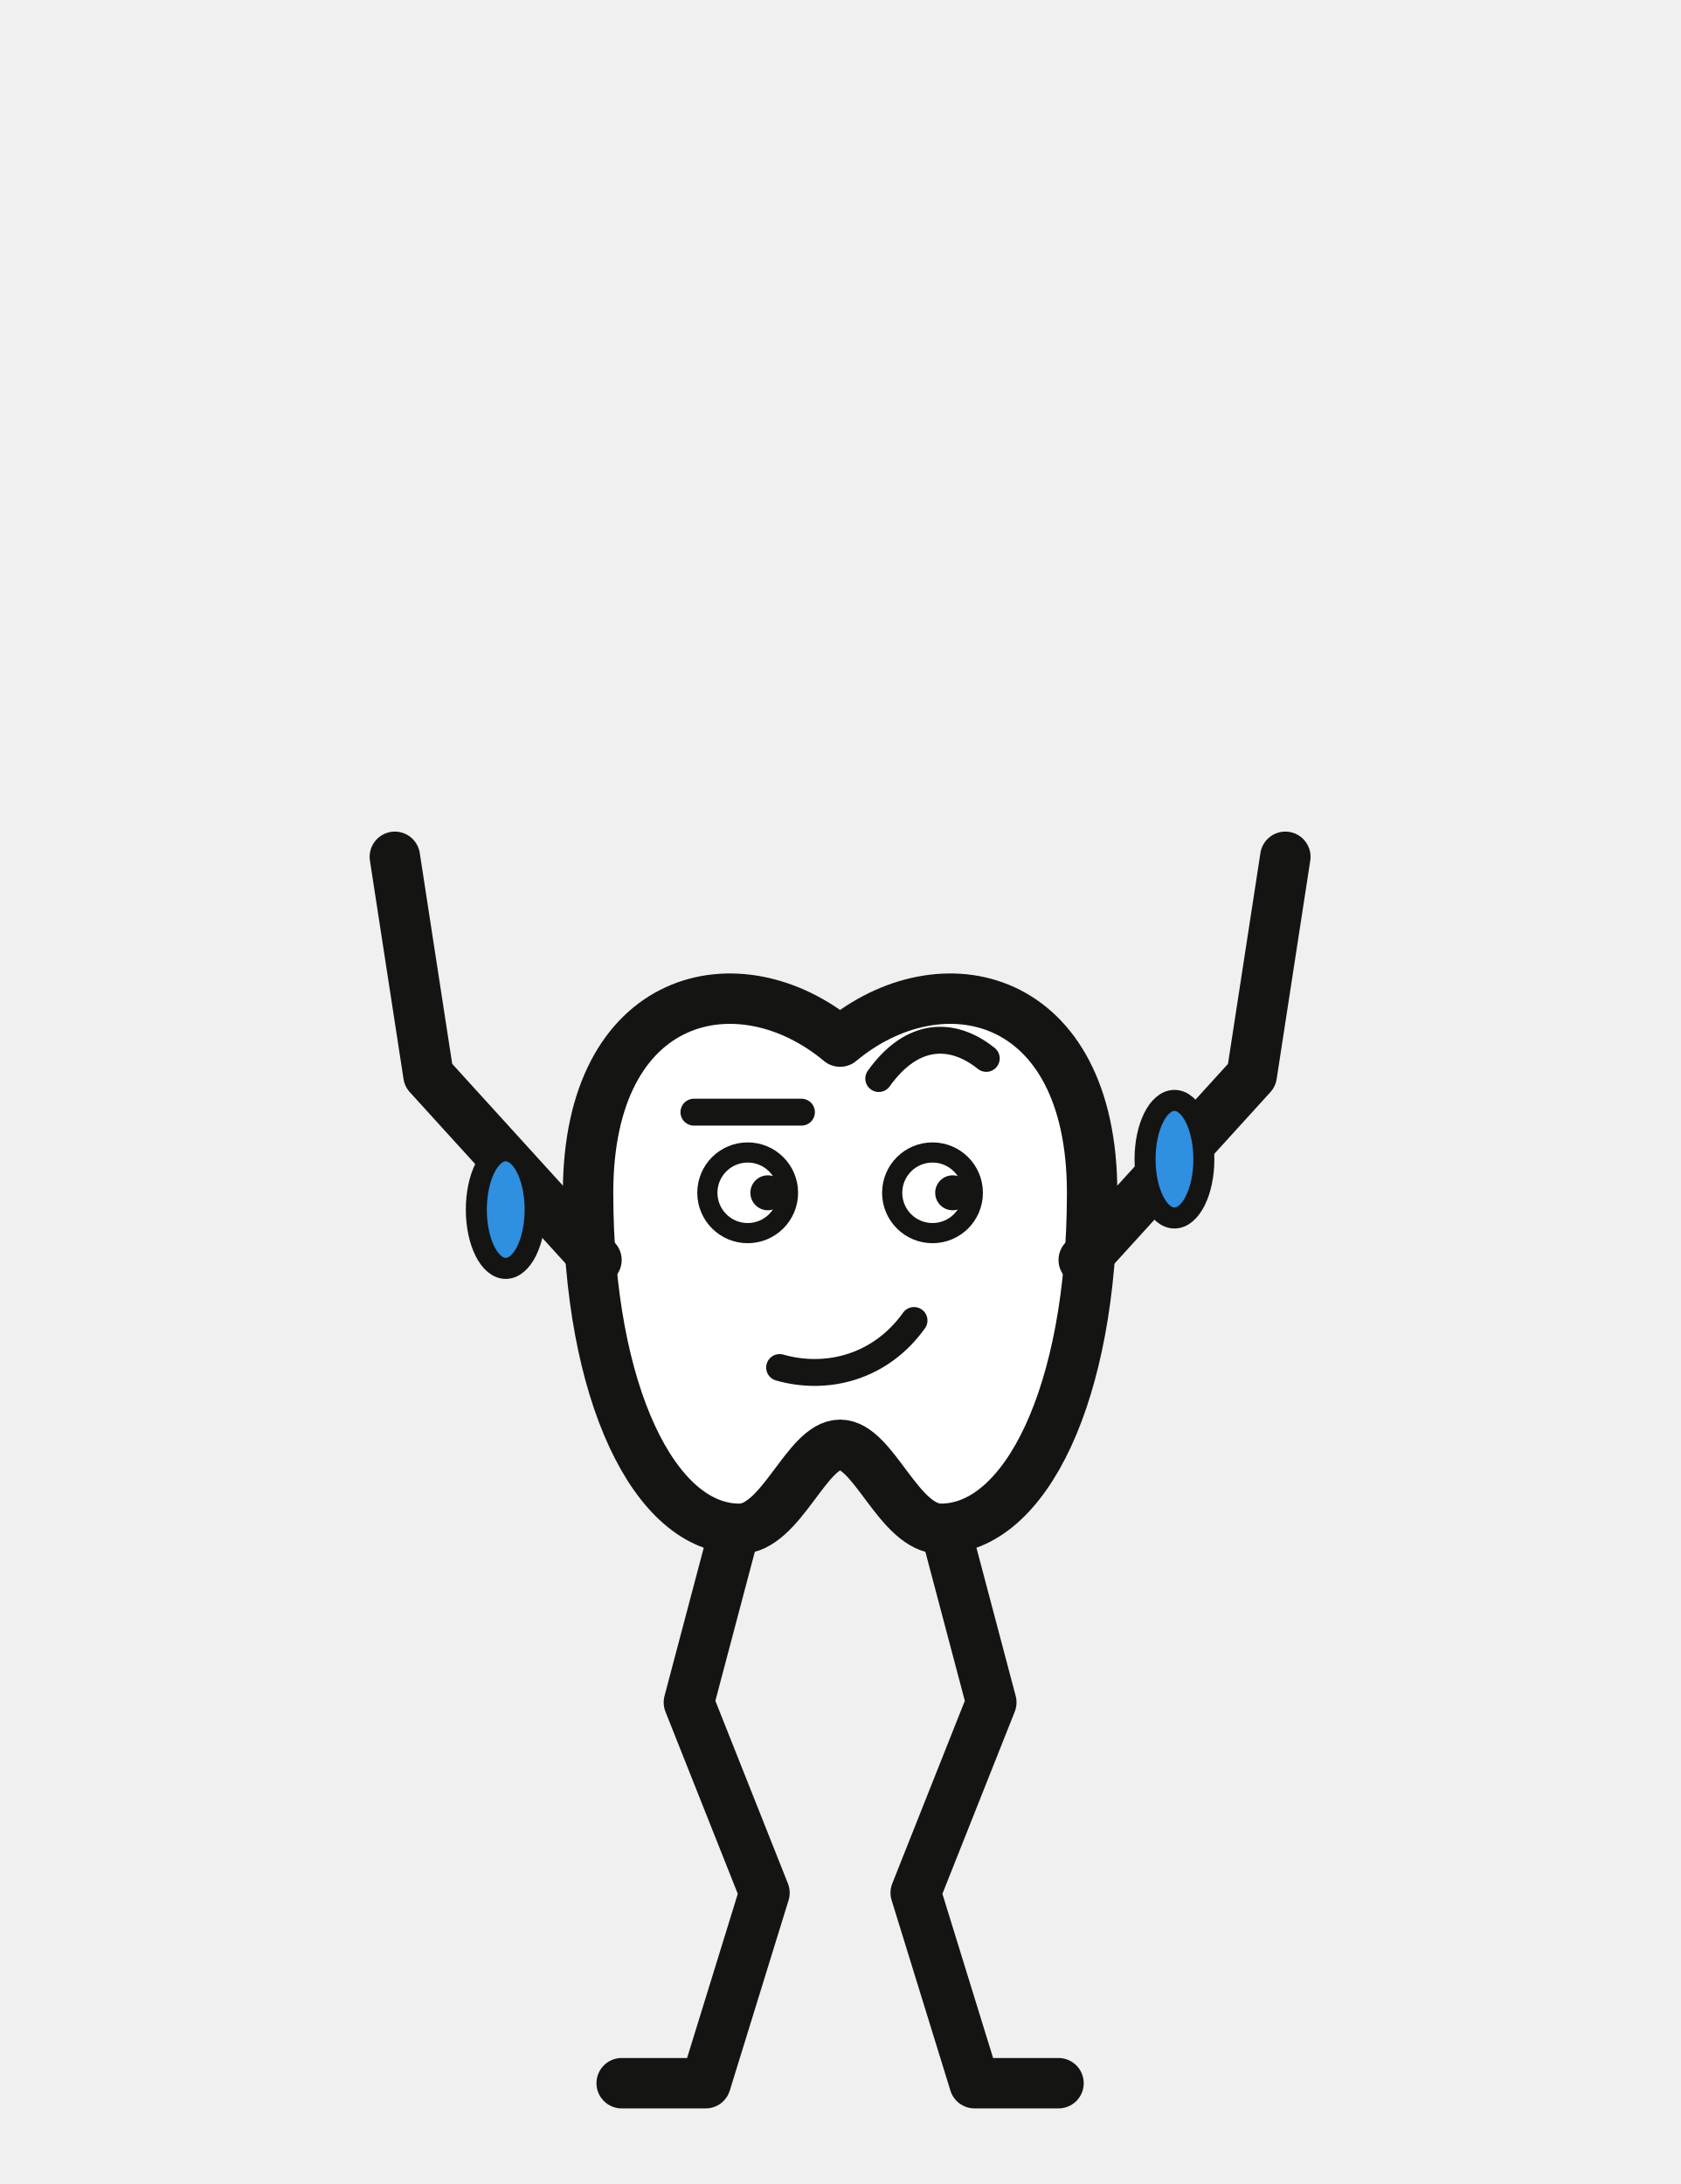
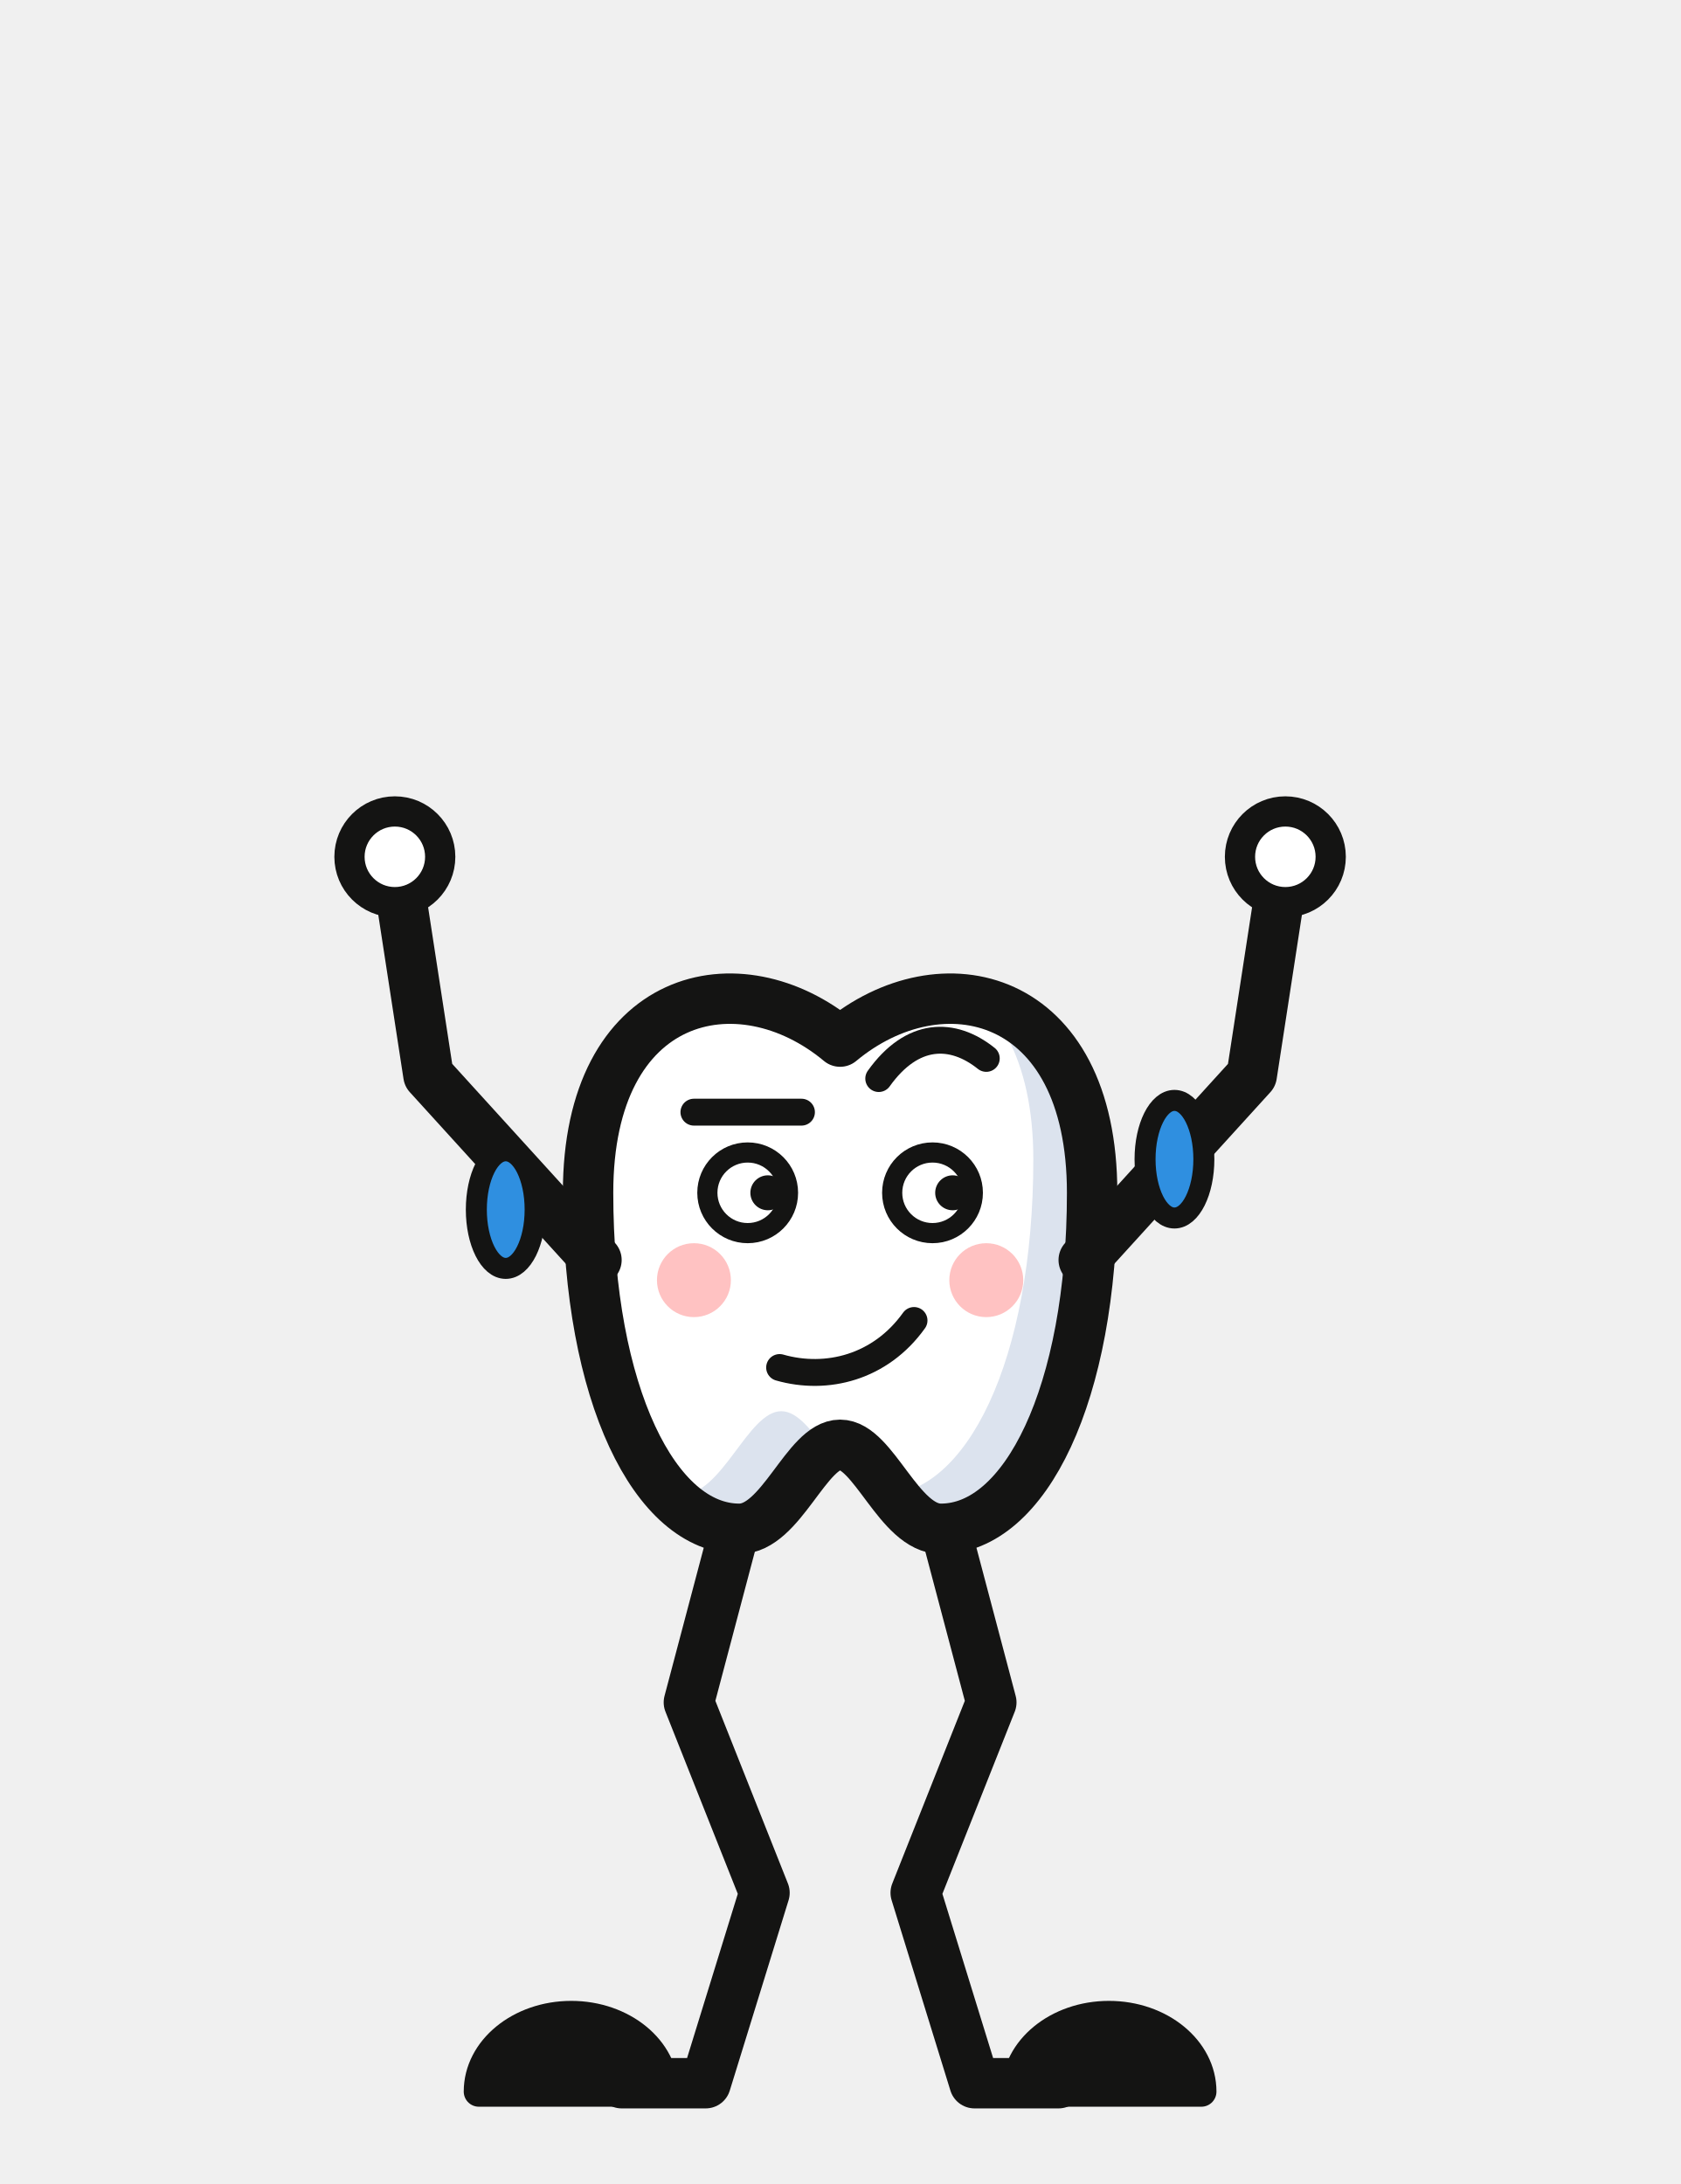
<svg xmlns="http://www.w3.org/2000/svg" viewBox="0 0 200 260" role="img" aria-label="La dent de lait">
  <g fill="none" stroke="#141413" stroke-width="6" stroke-linecap="round" stroke-linejoin="round">
-     <path d="M88 180 L82 202.667 L91 225.333 L84 248 L74 248" />
-     <path d="M112 180 L118 202.667 L109 225.333 L116 248 L126 248" />
-     <path d="M70 142 C70 118 88 114 100 124 C112 114 130 118 130 142 C130 166 122 182 112 182 C107 182 104 172 100 172 C96 172 93 182 88 182 C78 182 70 166 70 142 Z" fill="#FFFFFF" />
-     <path d="M71 150 L51 128 L47 102" />
-     <path d="M129 150 L149 128 L153 102" />
+     <defs>
+       <marker id="dc-main-42" markerUnits="userSpaceOnUse" markerWidth="60" markerHeight="40" refX="30" refY="20" viewBox="0 0 60 40" overflow="visible">
+         <circle cx="30" cy="20" r="5.4" fill="#FFFFFF" stroke="#141413" stroke-width="3.6" />
+       </marker>
+       <marker id="dc-pied-42G" markerUnits="userSpaceOnUse" markerWidth="60" markerHeight="40" refX="30" refY="20" viewBox="0 0 60 40" overflow="visible">
+         <path d="M13 21 A11 9 0 0 1 35 21 Z" fill="#141413" stroke="#141413" stroke-width="3.6" stroke-linejoin="round" />
+       </marker>
+       <marker id="dc-pied-42D" markerUnits="userSpaceOnUse" markerWidth="60" markerHeight="40" refX="30" refY="20" viewBox="0 0 60 40" overflow="visible">
+         <path d="M25 21 A11 9 0 0 1 47 21 Z" fill="#141413" stroke="#141413" stroke-width="3.6" stroke-linejoin="round" />
+       </marker>
+     </defs>
+     <path d="M88 180 L82 202.667 L91 225.333 L84 248 L74 248" marker-end="url(#dc-pied-42G)" />
+     <path d="M112 180 L118 202.667 L109 225.333 L116 248 L126 248" marker-end="url(#dc-pied-42D)" />
+     <defs>
+       <clipPath id="dc-corps-42">
+         <path d="M70 142 C70 118 88 114 100 124 C112 114 130 118 130 142 C130 166 122 182 112 182 C107 182 104 172 100 172 C96 172 93 182 88 182 C78 182 70 166 70 142 Z" transform="translate(7 4)" />
+       </clipPath>
+     </defs>
+     <path d="M70 142 C70 118 88 114 100 124 C112 114 130 118 130 142 C130 166 122 182 112 182 C107 182 104 172 100 172 C96 172 93 182 88 182 C78 182 70 166 70 142 Z" fill="#DCE3EE" stroke="none" />
+     <path d="M70 142 C70 118 88 114 100 124 C112 114 130 118 130 142 C130 166 122 182 112 182 C107 182 104 172 100 172 C96 172 93 182 88 182 C78 182 70 166 70 142 Z" fill="#FFFFFF" stroke="none" transform="translate(-7 -4)" clip-path="url(#dc-corps-42)" />
+     <path d="M70 142 C70 118 88 114 100 124 C112 114 130 118 130 142 C130 166 122 182 112 182 C107 182 104 172 100 172 C96 172 93 182 88 182 C78 182 70 166 70 142 Z" />
+     <path d="M71 150 L51 128 L47 102" marker-end="url(#dc-main-42)" />
+     <path d="M129 150 L149 128 L153 102" marker-end="url(#dc-main-42)" />
+     <circle cx="82.6" cy="152.4" r="4.4" fill="#FF9A9A" stroke="none" opacity="0.6" />
+     <circle cx="117.4" cy="152.4" r="4.4" fill="#FF9A9A" stroke="none" opacity="0.6" />
    <g stroke-width="4">
      <path transform="translate(89 130.8) scale(0.8)" d="M-8 2 L8 2" />
      <path transform="translate(111 130.8) scale(0.8)" d="M-8 -3 C-3 -10 3 -10 8 -6" />
      <g transform="translate(89 142) scale(0.8)">
        <circle r="6" fill="#FFFFFF" stroke-width="3" />
        <circle cx="3" r="2.6" fill="#141413" stroke="none" />
      </g>
      <g transform="translate(111 142) scale(0.8)">
        <circle r="6" fill="#FFFFFF" stroke-width="3" />
        <circle cx="3" r="2.6" fill="#141413" stroke="none" />
      </g>
      <path transform="translate(100 161.2) scale(0.8)" d="M-9 2 C-2 4 6 2 11 -5" />
    </g>
    <ellipse cx="139.8" cy="138" rx="3.5" ry="7" fill="#2F8FE0" stroke-width="2.5" />
    <ellipse cx="60.2" cy="144" rx="3.5" ry="7" fill="#2F8FE0" stroke-width="2.5" />
  </g>
</svg>
